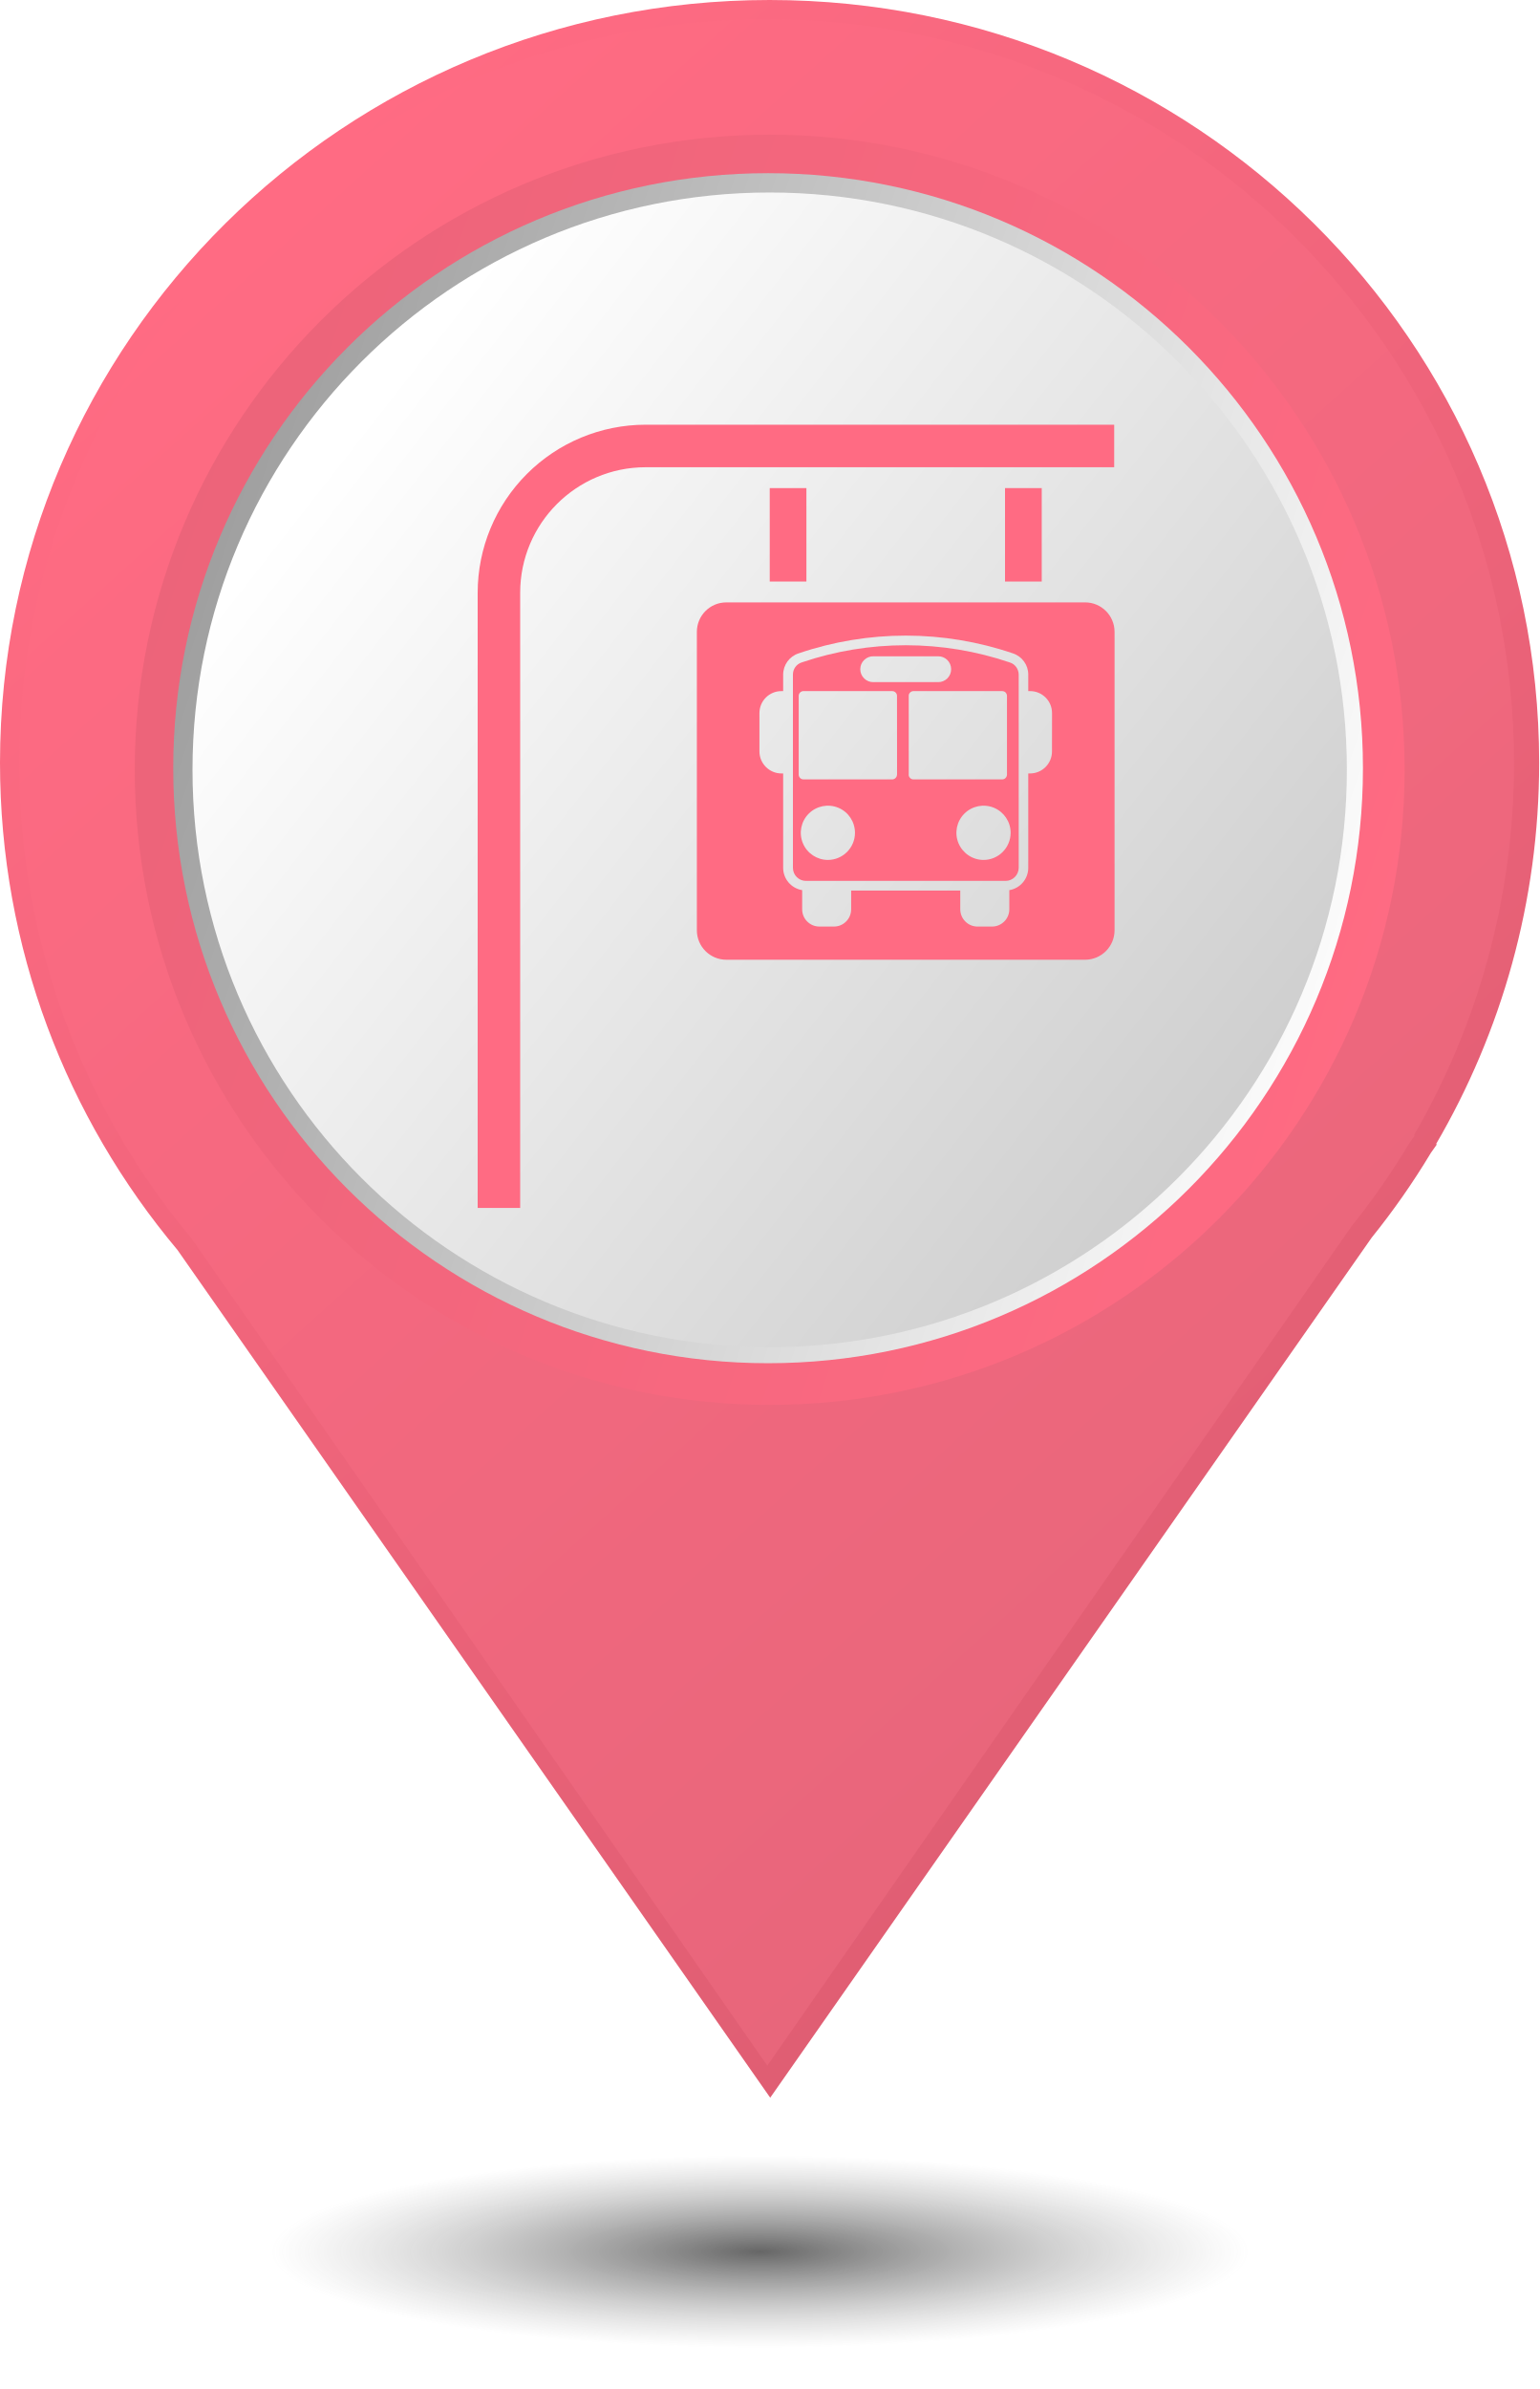
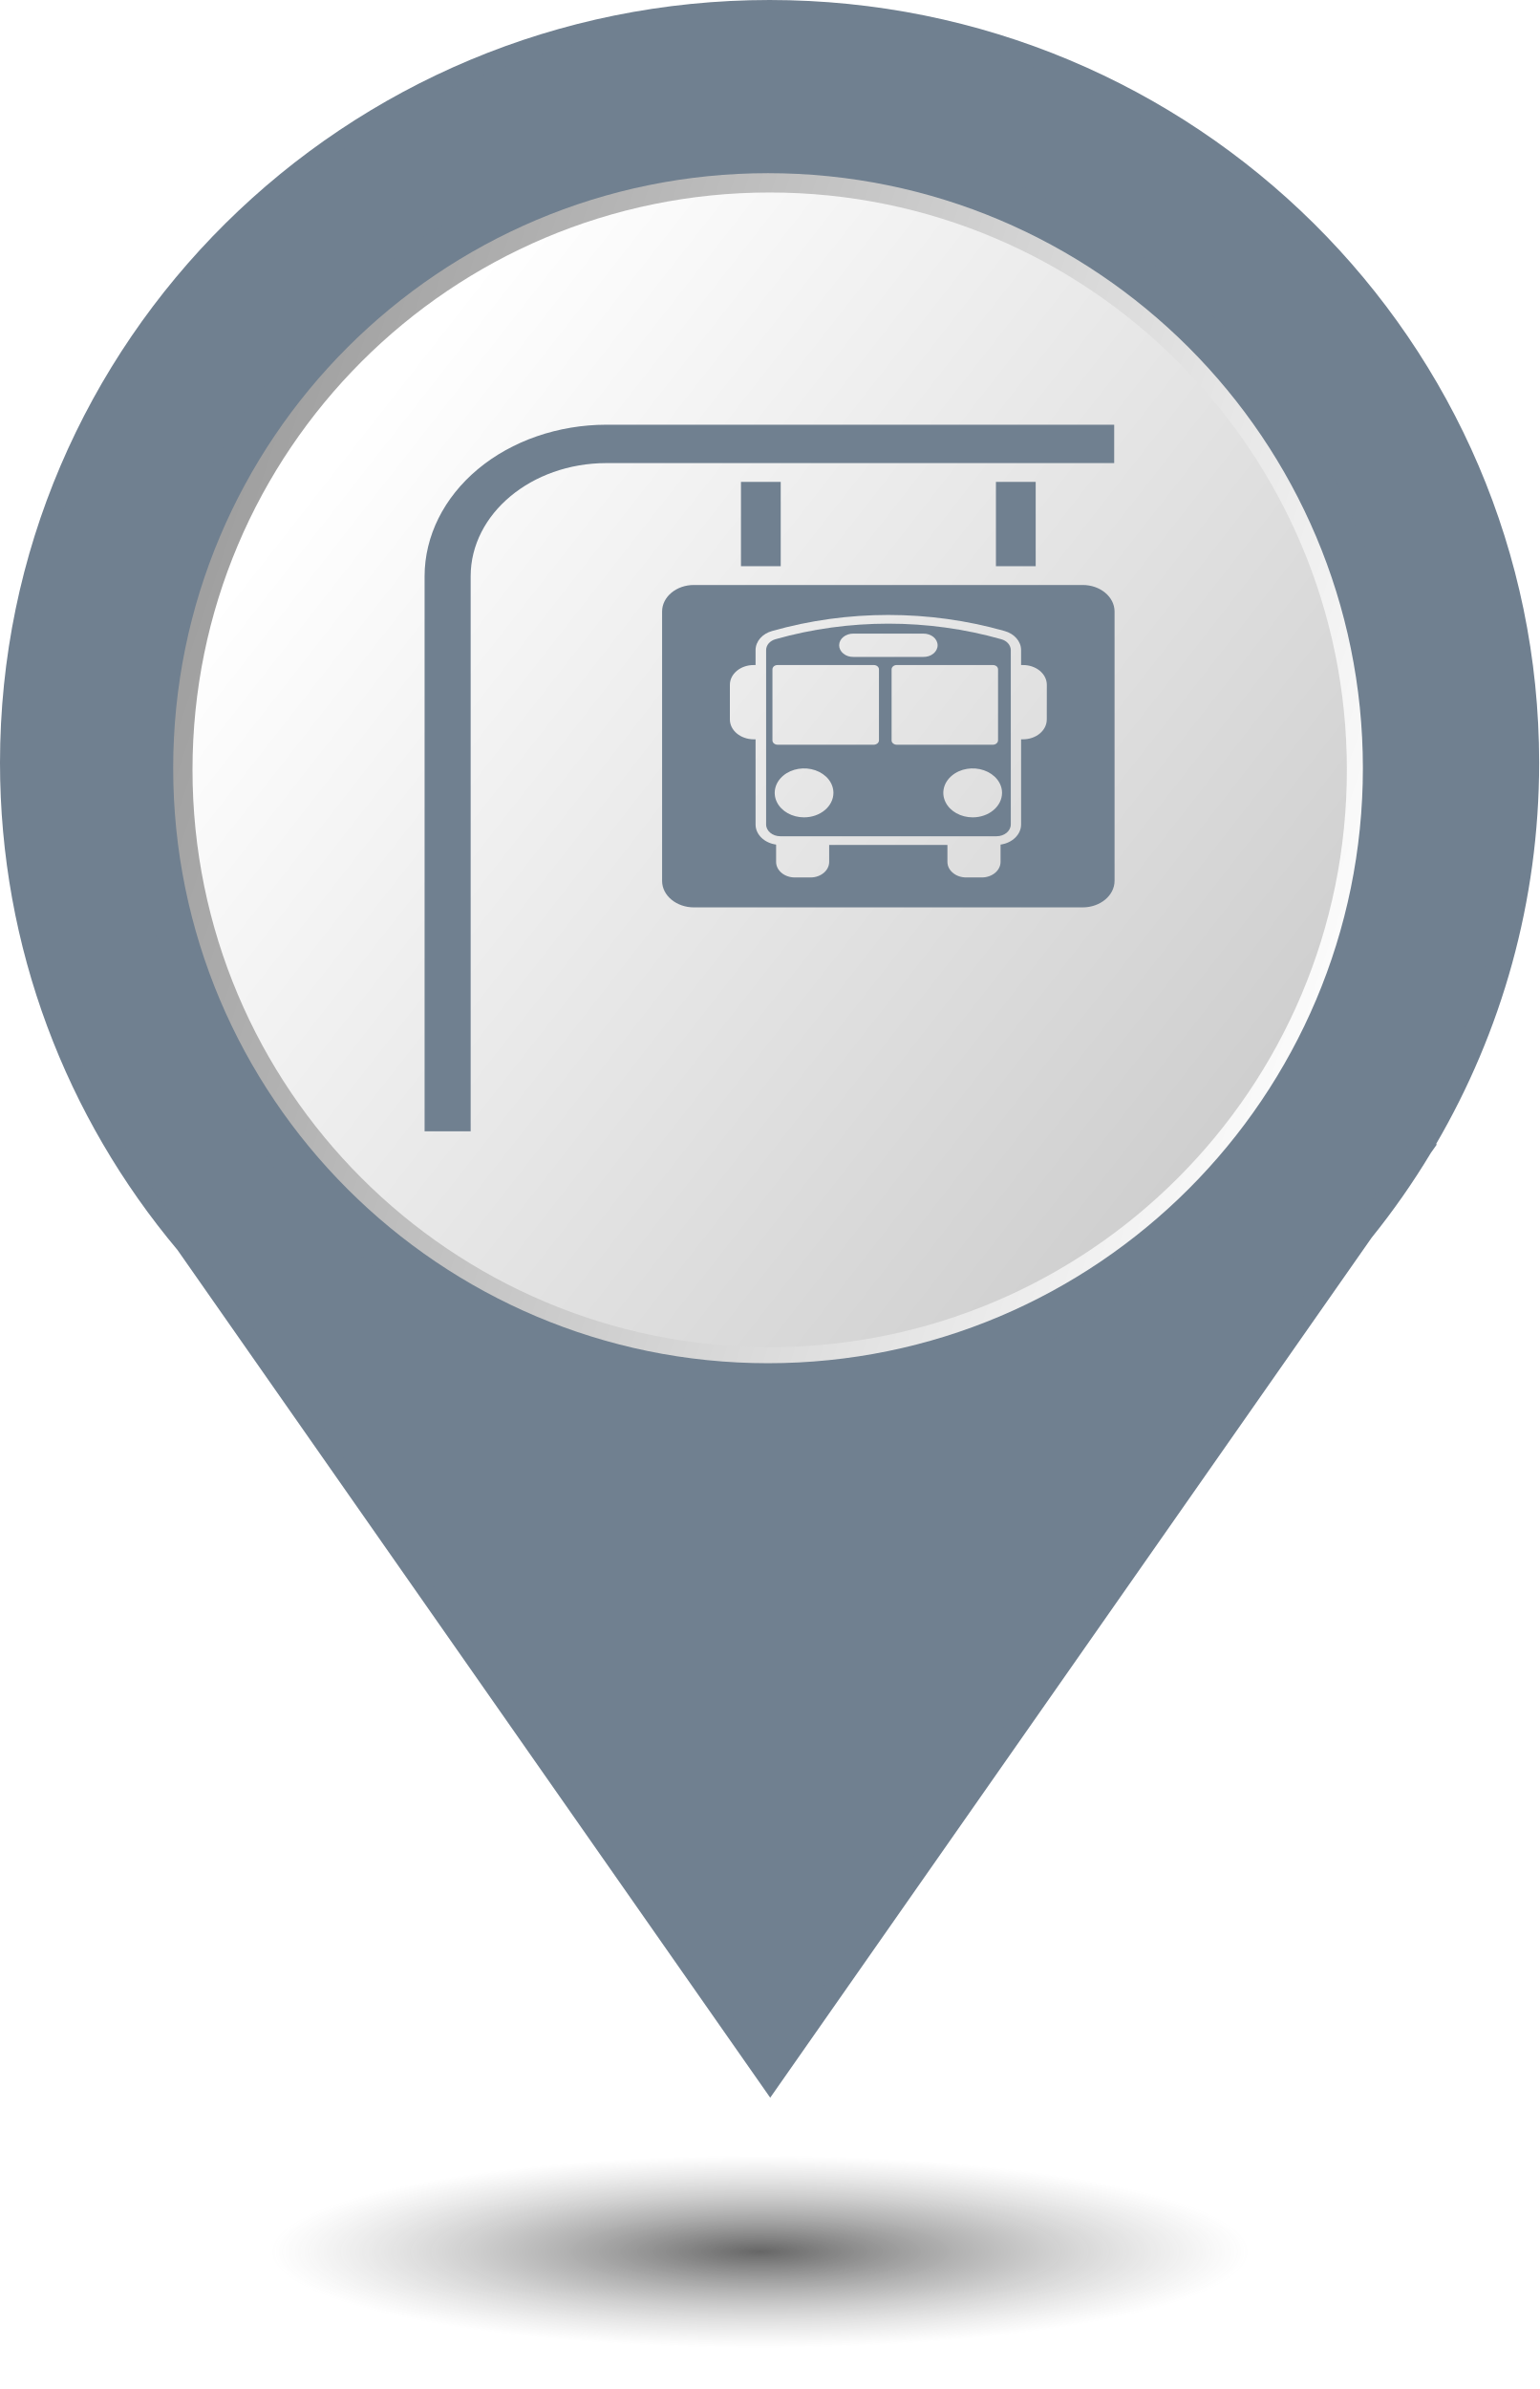
<svg xmlns="http://www.w3.org/2000/svg" width="29" height="45" viewBox="0 0 29 45" fill="none">
-   <path d="M21.478 14.368C21.478 18.334 18.232 21.552 14.228 21.552C10.224 21.552 6.978 18.334 6.978 14.368C6.978 10.401 10.224 7.184 14.228 7.184C18.233 7.184 21.478 10.401 21.478 14.368ZM29 14.368C29 6.433 22.509 0 14.5 0C6.492 0 0 6.433 0 14.368C0 17.857 1.256 21.056 3.344 23.545L14.512 39.513L25.845 23.312C26.252 22.807 26.624 22.275 26.96 21.716L27.075 21.553H27.056C28.29 19.438 29 16.987 29 14.368Z" fill="url(#paint0_linear_162_30)" />
-   <path d="M21.221 14.379C21.221 18.248 18.069 21.388 14.18 21.388C10.291 21.388 7.14 18.248 7.14 14.379C7.14 10.509 10.292 7.371 14.18 7.371C18.07 7.371 21.221 10.509 21.221 14.379ZM28.526 14.379C28.526 6.638 22.222 0.362 14.444 0.362C6.668 0.362 0.363 6.638 0.363 14.379C0.363 17.783 1.583 20.904 3.611 23.331L14.457 38.909L25.461 23.104C25.856 22.612 26.218 22.093 26.545 21.547L26.656 21.388H26.638C27.836 19.325 28.526 16.933 28.526 14.379Z" fill="url(#paint1_linear_162_30)" />
-   <circle cx="14.502" cy="14.5" r="11.963" fill="url(#paint2_linear_162_30)" />
-   <circle cx="14.472" cy="14.47" r="11.208" fill="url(#paint3_linear_162_30)" />
-   <circle cx="14.502" cy="14.501" r="10.875" fill="url(#paint4_linear_162_30)" />
-   <path d="M18.936 9.194H19.628V10.954H18.936V9.194Z" fill="#FF6B83" />
-   <path d="M14.503 9.194H15.194V10.954H14.503V9.194Z" fill="#FF6B83" />
-   <path d="M20.993 8H12.162C11.323 8.001 10.519 8.335 9.927 8.928C9.334 9.521 9.001 10.325 9 11.164V22.753H9.801V11.164C9.802 9.861 10.857 8.804 12.16 8.801H20.993L20.993 8Z" fill="#FF6B83" />
-   <path d="M20.444 11.347H13.686C13.38 11.346 13.131 11.594 13.13 11.9V17.525C13.131 17.831 13.38 18.078 13.686 18.078H20.444C20.75 18.078 20.999 17.831 21 17.525V11.9C20.999 11.594 20.75 11.346 20.444 11.347ZM19.821 14.155C19.821 14.384 19.636 14.569 19.407 14.569H19.374V16.347C19.374 16.555 19.223 16.733 19.017 16.767V17.128C19.017 17.307 18.871 17.453 18.692 17.453H18.419C18.333 17.453 18.25 17.42 18.189 17.358C18.128 17.298 18.093 17.215 18.093 17.128V16.775H16.037V17.128C16.037 17.307 15.892 17.453 15.713 17.453H15.438C15.259 17.453 15.114 17.307 15.114 17.128V16.767C14.908 16.733 14.756 16.556 14.756 16.347V14.569H14.723C14.495 14.568 14.31 14.383 14.309 14.155V13.432C14.309 13.203 14.494 13.018 14.723 13.018H14.756V12.706C14.757 12.524 14.874 12.363 15.047 12.307C16.356 11.861 17.775 11.861 19.084 12.307C19.257 12.363 19.374 12.524 19.374 12.706V13.018H19.407C19.517 13.017 19.623 13.061 19.701 13.139C19.779 13.217 19.822 13.322 19.822 13.432L19.821 14.155Z" fill="#FF6B83" />
-   <path d="M19.026 12.478C17.755 12.046 16.376 12.046 15.104 12.478C15.006 12.51 14.94 12.602 14.94 12.705V16.347C14.94 16.482 15.049 16.592 15.184 16.593H18.946C19.082 16.593 19.193 16.483 19.194 16.347V12.705C19.192 12.602 19.126 12.509 19.026 12.478ZM16.459 12.362H17.671C17.737 12.36 17.8 12.385 17.848 12.431C17.895 12.476 17.921 12.54 17.921 12.605C17.921 12.671 17.895 12.734 17.848 12.78C17.8 12.826 17.737 12.851 17.671 12.849H16.459C16.393 12.851 16.33 12.826 16.283 12.78C16.235 12.734 16.209 12.671 16.209 12.605C16.209 12.54 16.235 12.476 16.283 12.431C16.33 12.385 16.393 12.36 16.459 12.362ZM15.599 16.198C15.393 16.198 15.206 16.073 15.127 15.882C15.048 15.691 15.092 15.472 15.238 15.326C15.384 15.18 15.604 15.136 15.795 15.215C15.986 15.294 16.109 15.48 16.109 15.687C16.109 15.969 15.88 16.197 15.599 16.198ZM16.902 14.591H16.901C16.9 14.64 16.86 14.681 16.811 14.681H15.14C15.115 14.681 15.092 14.672 15.076 14.655C15.058 14.638 15.049 14.615 15.049 14.591V13.108C15.049 13.084 15.058 13.061 15.075 13.044C15.092 13.027 15.115 13.017 15.14 13.018H16.811C16.835 13.018 16.858 13.027 16.874 13.044C16.892 13.061 16.901 13.084 16.901 13.108L16.902 14.591ZM17.122 14.591V13.108C17.121 13.084 17.13 13.061 17.148 13.044C17.164 13.027 17.188 13.017 17.212 13.018H18.883C18.907 13.018 18.93 13.027 18.947 13.044C18.963 13.061 18.973 13.084 18.973 13.108V14.591C18.972 14.64 18.933 14.681 18.883 14.681H17.212C17.188 14.681 17.164 14.672 17.148 14.655C17.13 14.638 17.121 14.615 17.121 14.591L17.122 14.591ZM18.531 16.198C18.325 16.198 18.139 16.073 18.059 15.882C17.98 15.691 18.024 15.472 18.17 15.326C18.316 15.18 18.536 15.136 18.727 15.215C18.917 15.294 19.042 15.48 19.042 15.687C19.041 15.969 18.813 16.198 18.531 16.198Z" fill="#FF6B83" />
-   <ellipse cx="14.319" cy="42.413" rx="9.244" ry="1.812" fill="url(#paint5_radial_162_30)" fill-opacity="0.6" />
+   <path d="M21.478 14.368C21.478 18.334 18.232 21.552 14.228 21.552C10.224 21.552 6.978 18.334 6.978 14.368C6.978 10.401 10.224 7.184 14.228 7.184C18.233 7.184 21.478 10.401 21.478 14.368ZM29 14.368C29 6.433 22.509 0 14.5 0C6.492 0 0 6.433 0 14.368C0 17.857 1.256 21.056 3.344 23.545L14.512 39.513L25.845 23.312C26.252 22.807 26.624 22.275 26.96 21.716L27.075 21.553H27.056C28.29 19.438 29 16.987 29 14.368Z" fill="#708090" />
+   <path d="M21.221 14.379C21.221 18.248 18.069 21.388 14.18 21.388C10.291 21.388 7.14 18.248 7.14 14.379C7.14 10.509 10.292 7.371 14.18 7.371C18.07 7.371 21.221 10.509 21.221 14.379ZM28.526 14.379C28.526 6.638 22.222 0.362 14.444 0.362C6.668 0.362 0.363 6.638 0.363 14.379C0.363 17.783 1.583 20.904 3.611 23.331L14.457 38.909L25.461 23.104C25.856 22.612 26.218 22.093 26.545 21.547L26.656 21.388H26.638C27.836 19.325 28.526 16.933 28.526 14.379Z" fill="#708090" />
+   <circle cx="14.502" cy="14.5" r="11.963" fill="#708090" />
+   <circle cx="14.471" cy="14.47" r="11.208" fill="url(#paint0_linear_1237_763)" />
+   <circle cx="14.502" cy="14.501" r="10.875" fill="url(#paint1_linear_1237_763)" />
+   <path d="M18.765 9.077H19.514V10.665H18.765V9.077Z" fill="#708090" />
+   <path d="M13.961 9.077H14.71V10.665H13.961V9.077Z" fill="#708090" />
+   <path d="M20.993 8H11.425C10.517 8.001 9.646 8.302 9.004 8.837C8.362 9.373 8.001 10.098 8 10.854V21.31H8.868V10.854C8.869 9.679 10.012 8.725 11.424 8.723H20.993L20.993 8Z" fill="#708090" />
+   <path d="M20.397 11.019H13.076C12.745 11.018 12.475 11.242 12.475 11.518V16.593C12.475 16.869 12.745 17.092 13.076 17.092H20.397C20.729 17.092 20.999 16.869 21 16.593V11.518C20.999 11.242 20.73 11.018 20.397 11.019ZM19.723 13.552C19.723 13.759 19.523 13.926 19.274 13.926H19.239V15.53C19.239 15.718 19.075 15.878 18.852 15.909V16.235C18.852 16.396 18.694 16.528 18.5 16.528H18.204C18.111 16.528 18.021 16.498 17.955 16.442C17.888 16.388 17.851 16.313 17.851 16.235V15.916H15.623V16.235C15.623 16.396 15.466 16.528 15.273 16.528H14.974C14.781 16.528 14.623 16.396 14.623 16.235V15.909C14.4 15.878 14.236 15.719 14.236 15.53V13.926H14.2C13.953 13.925 13.752 13.758 13.752 13.552V12.9C13.752 12.694 13.952 12.527 14.2 12.527H14.236V12.245C14.237 12.081 14.364 11.935 14.551 11.885C15.969 11.483 17.506 11.483 18.924 11.885C19.111 11.935 19.239 12.081 19.239 12.245V12.527H19.274C19.394 12.526 19.509 12.566 19.593 12.636C19.677 12.706 19.724 12.801 19.724 12.9L19.723 13.552Z" fill="#708090" />
+   <path d="M18.863 12.04C17.485 11.65 15.992 11.65 14.613 12.04C14.507 12.069 14.435 12.151 14.435 12.245V15.53C14.435 15.652 14.554 15.751 14.701 15.752H18.776C18.924 15.752 19.044 15.653 19.045 15.53V12.245C19.043 12.151 18.971 12.068 18.863 12.04ZM16.082 11.935H17.395C17.466 11.934 17.535 11.956 17.586 11.997C17.637 12.038 17.666 12.095 17.666 12.155C17.666 12.214 17.637 12.271 17.586 12.312C17.535 12.354 17.466 12.376 17.395 12.374H16.082C16.01 12.376 15.942 12.354 15.891 12.312C15.84 12.271 15.811 12.214 15.811 12.155C15.811 12.095 15.84 12.038 15.891 11.997C15.942 11.956 16.01 11.934 16.082 11.935ZM15.15 15.396C14.926 15.396 14.724 15.283 14.639 15.111C14.553 14.939 14.601 14.741 14.759 14.609C14.917 14.477 15.155 14.438 15.362 14.509C15.569 14.581 15.703 14.748 15.703 14.935C15.702 15.189 15.455 15.395 15.15 15.396ZM16.561 13.946C16.561 13.991 16.516 14.027 16.463 14.028H14.652C14.626 14.028 14.601 14.019 14.583 14.004C14.564 13.989 14.554 13.968 14.554 13.946V12.608C14.554 12.587 14.564 12.566 14.582 12.55C14.601 12.535 14.626 12.526 14.652 12.527H16.463C16.489 12.527 16.514 12.535 16.532 12.55C16.55 12.566 16.561 12.587 16.561 12.608L16.561 13.946ZM16.799 13.946V12.608C16.799 12.587 16.809 12.566 16.828 12.55C16.846 12.535 16.871 12.526 16.897 12.527H18.708C18.733 12.527 18.758 12.535 18.777 12.55C18.795 12.566 18.805 12.587 18.805 12.608V13.946C18.804 13.991 18.761 14.027 18.708 14.028H16.897C16.871 14.028 16.846 14.019 16.828 14.004C16.809 13.989 16.799 13.969 16.799 13.946ZM18.327 15.396C18.103 15.396 17.901 15.283 17.816 15.111C17.73 14.939 17.777 14.741 17.936 14.609C18.093 14.477 18.331 14.438 18.538 14.509C18.745 14.581 18.88 14.748 18.88 14.935C18.879 15.189 18.632 15.396 18.327 15.396Z" fill="#708090" />
+   <ellipse cx="14.319" cy="42.413" rx="9.244" ry="1.812" fill="url(#paint2_radial_1237_763)" fill-opacity="0.6" />
  <defs>
-     <linearGradient id="paint0_linear_162_30" x1="-5.10031e-08" y1="7.989" x2="22.099" y2="32.614" gradientUnits="userSpaceOnUse">
-       <stop stop-color="#FF6B83" />
-       <stop offset="1" stop-color="#E05E73" />
-     </linearGradient>
-     <linearGradient id="paint1_linear_162_30" x1="0.363" y1="8.156" x2="21.932" y2="32.081" gradientUnits="userSpaceOnUse">
-       <stop stop-color="#FF6B83" />
-       <stop offset="1" stop-color="#E8667B" />
-     </linearGradient>
-     <linearGradient id="paint2_linear_162_30" x1="26.528" y1="19.562" x2="1.185" y2="11.05" gradientUnits="userSpaceOnUse">
-       <stop stop-color="#FF6B83" />
-       <stop offset="1" stop-color="#EB6379" />
-     </linearGradient>
-     <linearGradient id="paint3_linear_162_30" x1="25.739" y1="19.213" x2="1.995" y2="11.238" gradientUnits="userSpaceOnUse">
+     <linearGradient id="paint0_linear_1237_763" x1="25.739" y1="19.212" x2="1.995" y2="11.237" gradientUnits="userSpaceOnUse">
      <stop stop-color="white" />
      <stop offset="1" stop-color="#999999" />
    </linearGradient>
-     <linearGradient id="paint4_linear_162_30" x1="4.896" y1="10.332" x2="24.109" y2="25.376" gradientUnits="userSpaceOnUse">
+     <linearGradient id="paint1_linear_1237_763" x1="4.896" y1="10.332" x2="24.108" y2="25.375" gradientUnits="userSpaceOnUse">
      <stop stop-color="white" />
      <stop offset="1" stop-color="#C7C7C7" />
    </linearGradient>
-     <radialGradient id="paint5_radial_162_30" cx="0" cy="0" r="1" gradientUnits="userSpaceOnUse" gradientTransform="translate(14.3189 42.4127) scale(9.24375 1.8125)">
+     <radialGradient id="paint2_radial_1237_763" cx="0" cy="0" r="1" gradientUnits="userSpaceOnUse" gradientTransform="translate(14.3189 42.4126) scale(9.24375 1.8125)">
      <stop />
      <stop offset="1" stop-color="#666666" stop-opacity="0" />
    </radialGradient>
  </defs>
</svg>
